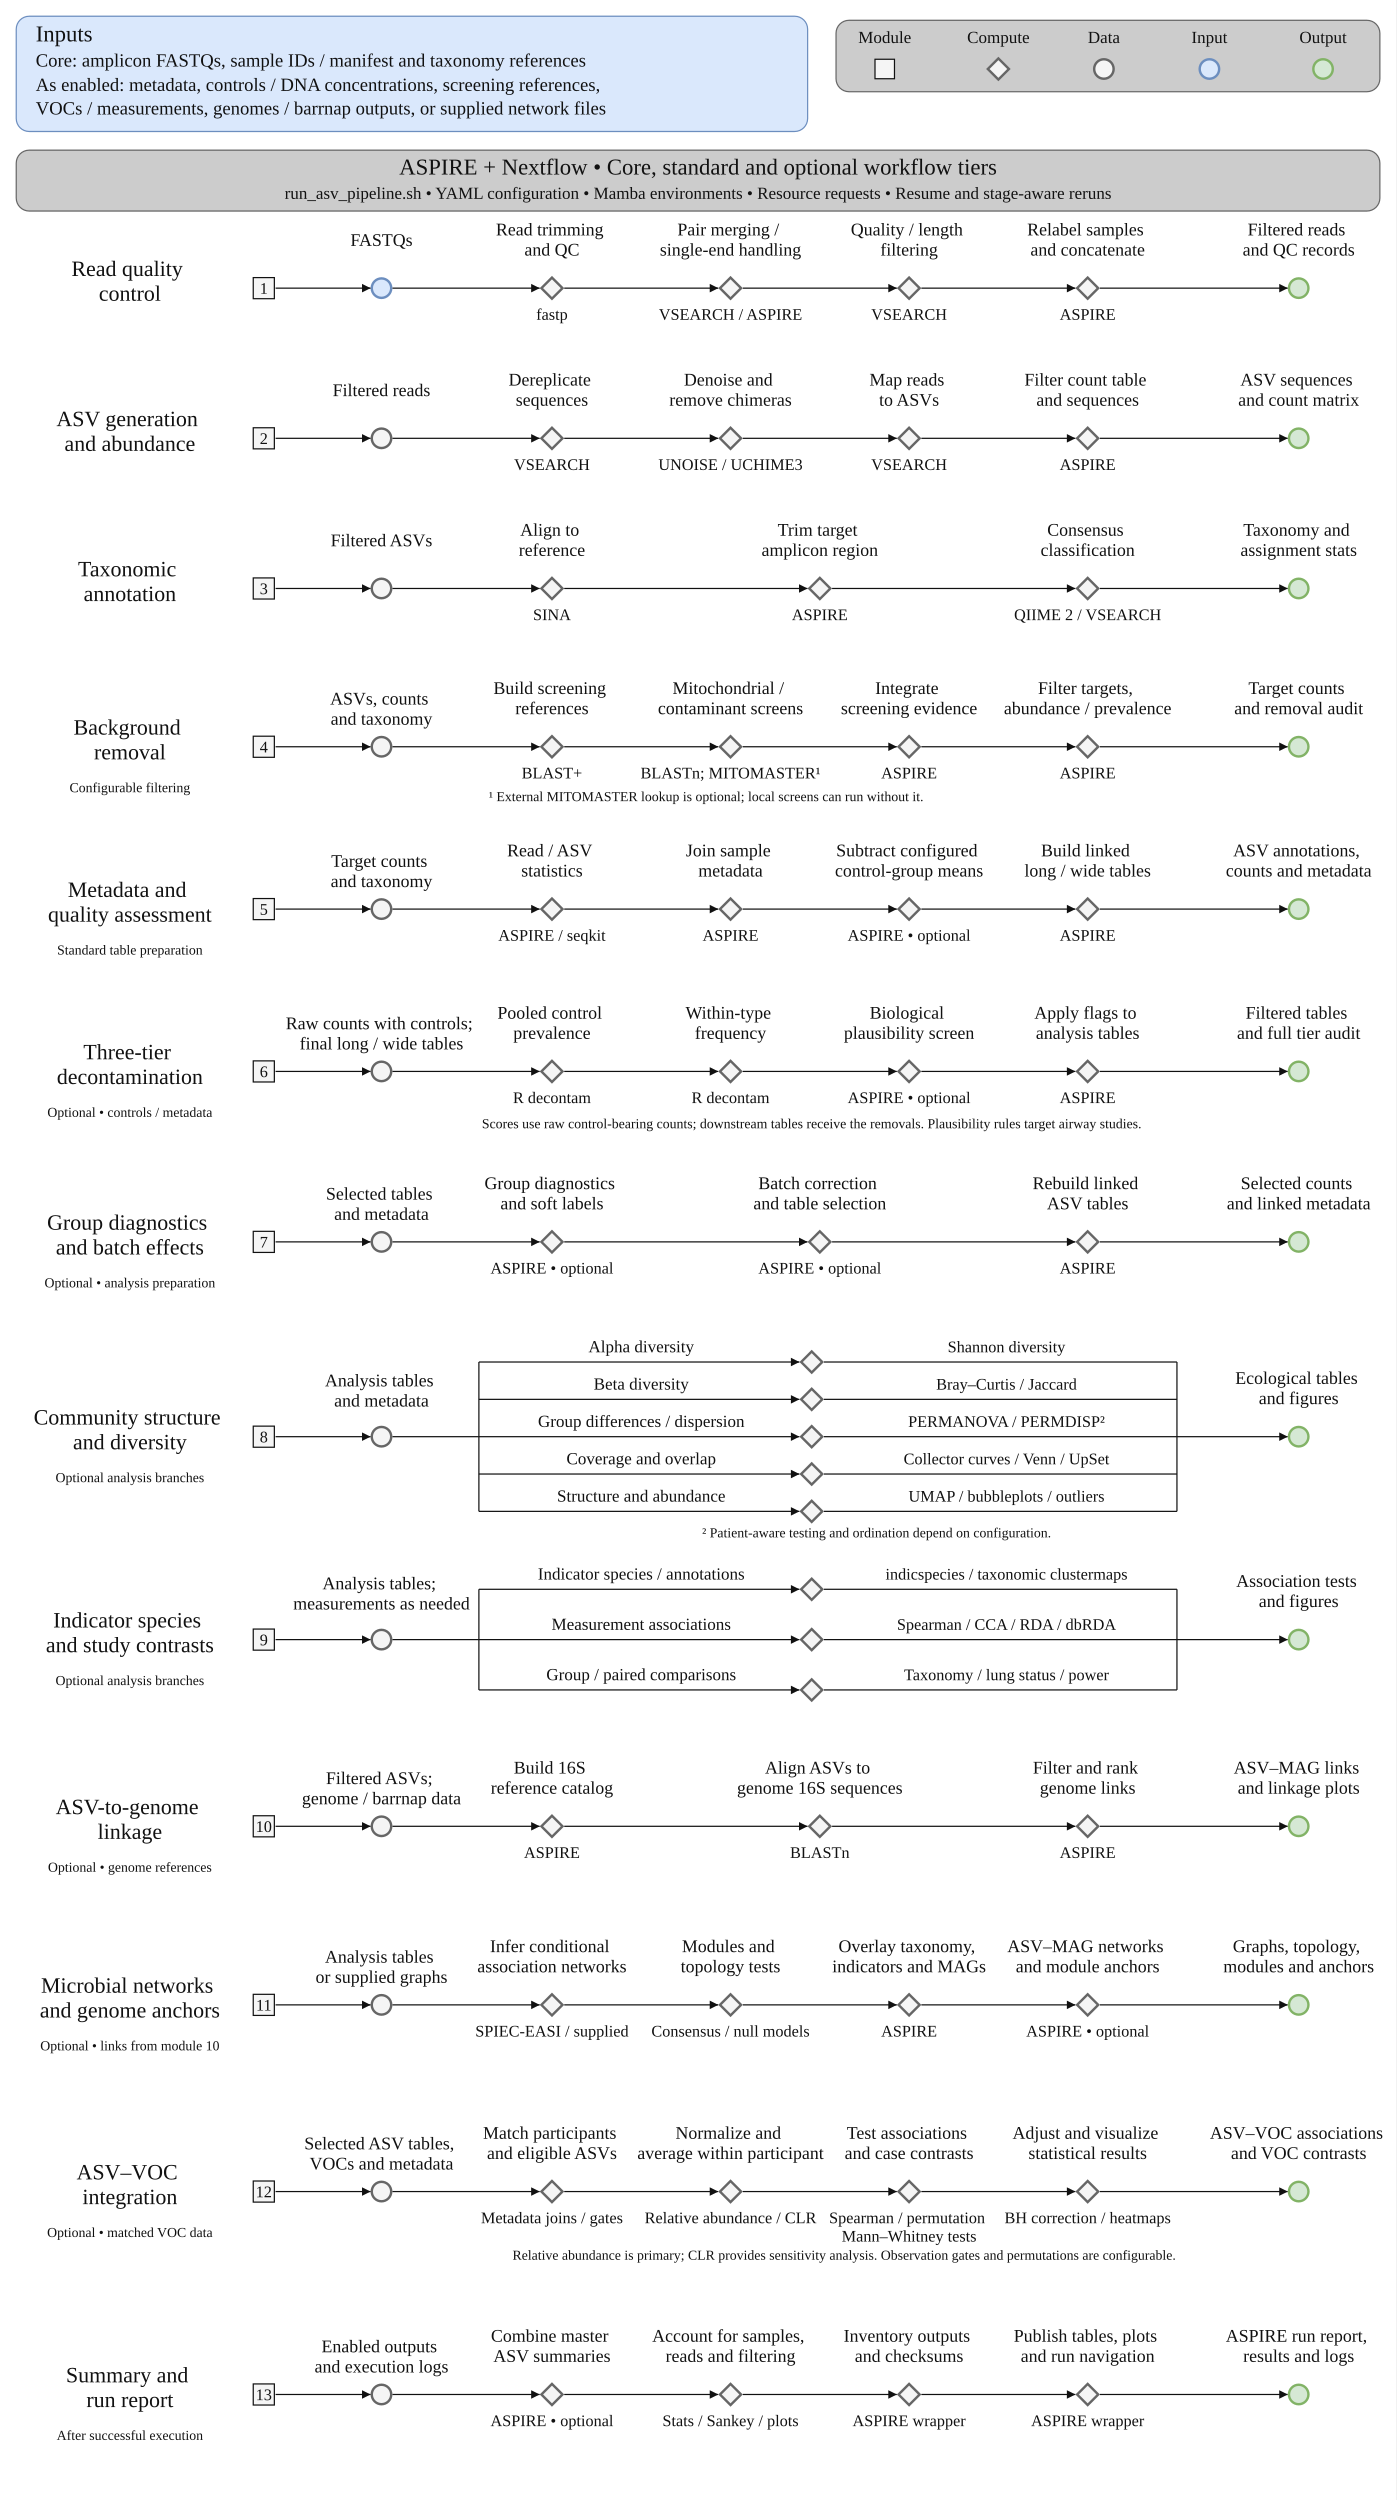
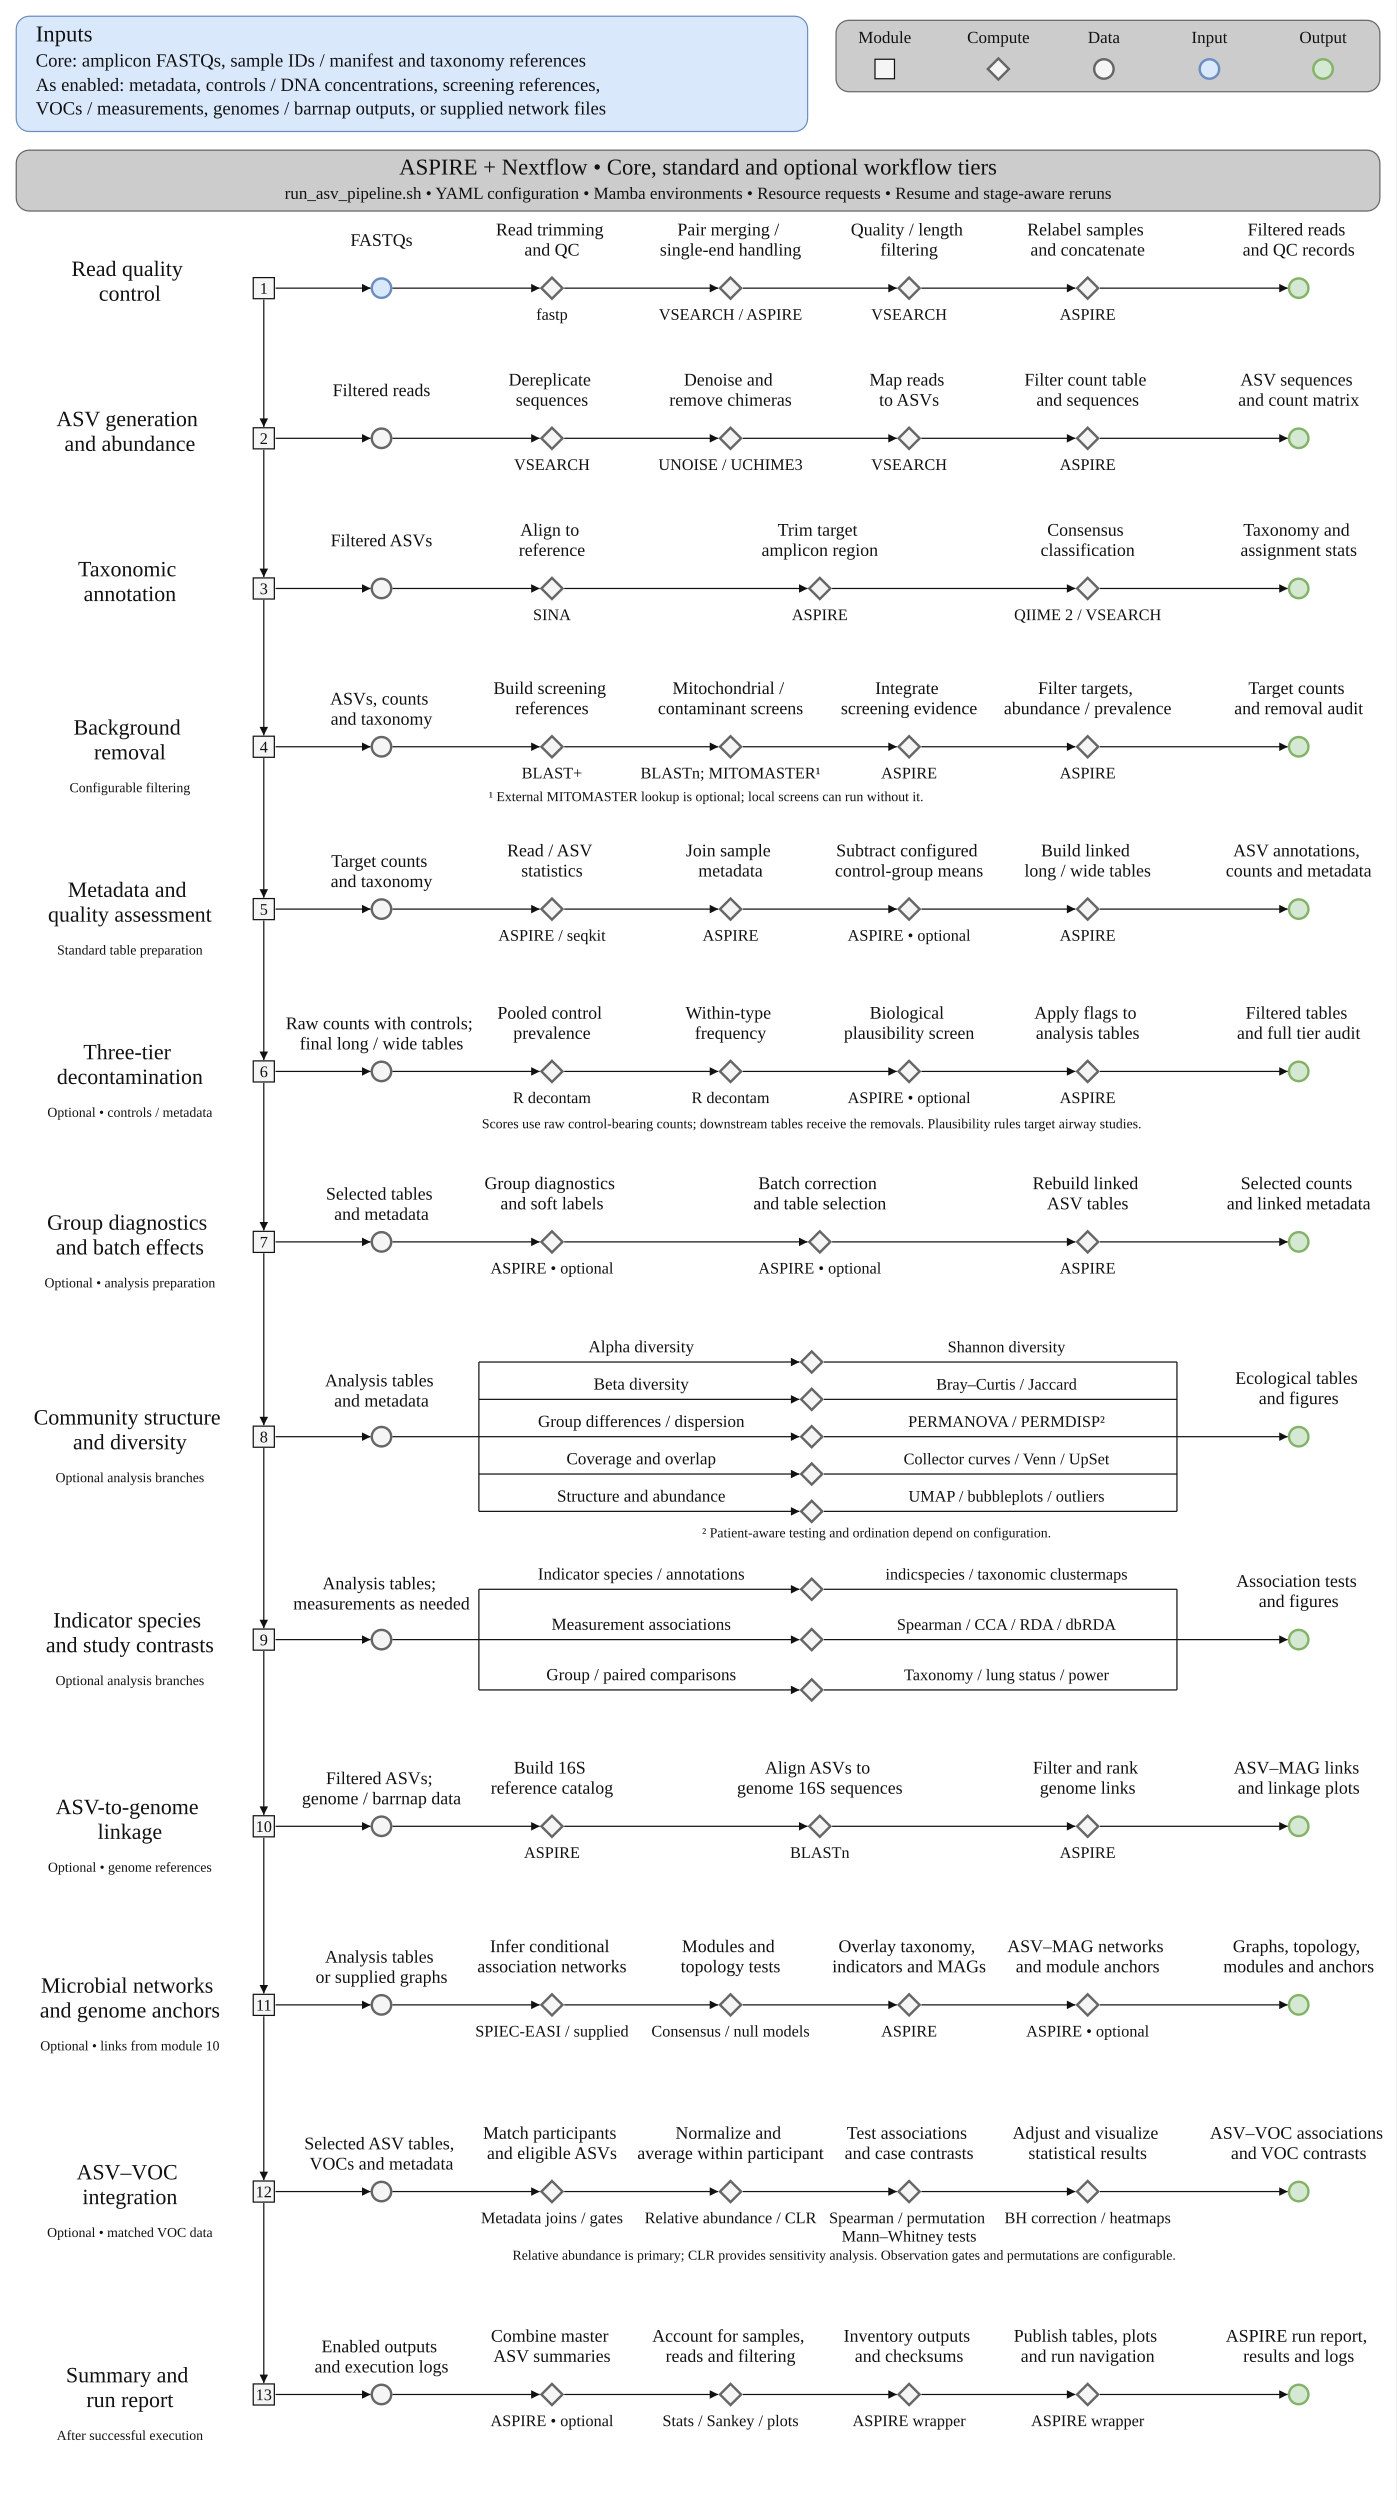
<svg xmlns="http://www.w3.org/2000/svg" width="1720" height="3080" viewBox="0 0 1720 3080" role="img" aria-labelledby="title desc">
  <rect width="1720" height="3080" fill="white" />
  <defs>
    <marker id="arrow" viewBox="0 0 10 10" refX="10" refY="5" markerWidth="7" markerHeight="7" orient="auto">
      <path d="M 0 0 L 10 5 L 0 10 z" fill="#111111" />
    </marker>
  </defs>
  <style>text {font-family:"Times New Roman",Times,serif;fill:#111111} .wire {fill:none;stroke:#111111;stroke-width:1.5;marker-end:url(#arrow)} .branch {fill:none;stroke:#111111;stroke-width:1.5}</style>
  <rect x="20" y="20" width="975" height="142" rx="16" fill="#DAE8FC" stroke="#6C8EBF" stroke-width="1.5" />
  <text x="44" y="51" font-size="28" text-anchor="start">
    <tspan x="44" dy="0">Inputs</tspan>
  </text>
  <text x="44" y="82" font-size="23" text-anchor="start">
    <tspan x="44" dy="0">Core: amplicon FASTQs, sample IDs / manifest and taxonomy references</tspan>
  </text>
  <text x="44" y="112" font-size="23" text-anchor="start">
    <tspan x="44" dy="0">As enabled: metadata, controls / DNA concentrations, screening references,</tspan>
  </text>
  <text x="44" y="141" font-size="23" text-anchor="start">
    <tspan x="44" dy="0">VOCs / measurements, genomes / barrnap outputs, or supplied network files</tspan>
  </text>
  <rect x="1030" y="25" width="670" height="88" rx="16" fill="#CCCCCC" stroke="#666666" stroke-width="1.5" />
  <text x="1090" y="53" font-size="21" text-anchor="middle">
    <tspan x="1090" dy="0">Module</tspan>
  </text>
  <rect x="1078" y="73" width="24" height="24" rx="0" fill="#F5F5F5" stroke="#111111" stroke-width="1.5" />
  <text x="1230" y="53" font-size="21" text-anchor="middle">
    <tspan x="1230" dy="0">Compute</tspan>
  </text>
  <path d="M 1230 72 L 1243 85 L 1230 98 L 1217 85 Z" fill="#F5F5F5" stroke="#666666" stroke-width="3" />
  <text x="1360" y="53" font-size="21" text-anchor="middle">
    <tspan x="1360" dy="0">Data</tspan>
  </text>
  <circle cx="1360" cy="85" r="12" fill="#F5F5F5" stroke="#666666" stroke-width="3" />
  <text x="1490" y="53" font-size="21" text-anchor="middle">
    <tspan x="1490" dy="0">Input</tspan>
  </text>
  <circle cx="1490" cy="85" r="12" fill="#DAE8FC" stroke="#6C8EBF" stroke-width="3" />
  <text x="1630" y="53" font-size="21" text-anchor="middle">
    <tspan x="1630" dy="0">Output</tspan>
  </text>
  <circle cx="1630" cy="85" r="12" fill="#D5E8D4" stroke="#82B366" stroke-width="3" />
  <rect x="20" y="185" width="1680" height="75" rx="16" fill="#CCCCCC" stroke="#666666" stroke-width="1.5" />
  <text x="860" y="215" font-size="28" text-anchor="middle">
    <tspan x="860" dy="0">ASPIRE + Nextflow • Core, standard and optional workflow tiers</tspan>
  </text>
  <text x="860" y="245" font-size="21" text-anchor="middle">
    <tspan x="860" dy="0">run_asv_pipeline.sh • YAML configuration • Mamba environments • Resource requests • Resume and stage-aware reruns</tspan>
  </text>
  <text x="160" y="340" font-size="27" text-anchor="middle">
    <tspan x="160" dy="0">Read quality</tspan>
    <tspan x="160" dy="30.51">control</tspan>
  </text>
  <rect x="312" y="342" width="26" height="26" rx="0" fill="#F5F5F5" stroke="#111111" stroke-width="1.5" />
  <text x="325" y="362" font-size="20" text-anchor="middle">
    <tspan x="325" dy="0">1</tspan>
  </text>
  <circle cx="470" cy="355" r="12" fill="#DAE8FC" stroke="#6C8EBF" stroke-width="3" />
  <text x="470" y="303" font-size="22" text-anchor="middle">
    <tspan x="470" dy="0">FASTQs</tspan>
  </text>
  <path d="M 339.5 355 L 456.5 355" class="wire" />
  <path d="M 483.5 355 L 664.879 355" class="wire" />
  <path d="M 680.0 342 L 693.0 355 L 680.0 368 L 667.0 355 Z" fill="#F5F5F5" stroke="#666666" stroke-width="3" />
  <text x="680.0" y="290" font-size="22" text-anchor="middle">
    <tspan x="680.0" dy="0">Read trimming</tspan>
    <tspan x="680.0" dy="24.86">and QC</tspan>
  </text>
  <text x="680.0" y="394" font-size="20" text-anchor="middle">
    <tspan x="680.0" dy="0">fastp</tspan>
  </text>
  <path d="M 695.121 355 L 884.879 355" class="wire" />
  <path d="M 900.0 342 L 913.0 355 L 900.0 368 L 887.0 355 Z" fill="#F5F5F5" stroke="#666666" stroke-width="3" />
  <text x="900.0" y="290" font-size="22" text-anchor="middle">
    <tspan x="900.0" dy="0">Pair merging /</tspan>
    <tspan x="900.0" dy="24.86">single-end handling</tspan>
  </text>
  <text x="900.0" y="394" font-size="20" text-anchor="middle">
    <tspan x="900.0" dy="0">VSEARCH / ASPIRE</tspan>
  </text>
  <path d="M 915.121 355 L 1104.879 355" class="wire" />
  <path d="M 1120.0 342 L 1133.0 355 L 1120.0 368 L 1107.0 355 Z" fill="#F5F5F5" stroke="#666666" stroke-width="3" />
  <text x="1120.0" y="290" font-size="22" text-anchor="middle">
    <tspan x="1120.0" dy="0">Quality / length</tspan>
    <tspan x="1120.0" dy="24.86">filtering</tspan>
  </text>
  <text x="1120.0" y="394" font-size="20" text-anchor="middle">
    <tspan x="1120.0" dy="0">VSEARCH</tspan>
  </text>
  <path d="M 1135.121 355 L 1324.879 355" class="wire" />
  <path d="M 1340.0 342 L 1353.0 355 L 1340.0 368 L 1327.0 355 Z" fill="#F5F5F5" stroke="#666666" stroke-width="3" />
  <text x="1340.0" y="290" font-size="22" text-anchor="middle">
    <tspan x="1340.0" dy="0">Relabel samples</tspan>
    <tspan x="1340.0" dy="24.86">and concatenate</tspan>
  </text>
  <text x="1340.0" y="394" font-size="20" text-anchor="middle">
    <tspan x="1340.0" dy="0">ASPIRE</tspan>
  </text>
  <path d="M 1355.121 355 L 1586.5 355" class="wire" />
  <circle cx="1600" cy="355" r="12" fill="#D5E8D4" stroke="#82B366" stroke-width="3" />
  <text x="1600" y="290" font-size="22" text-anchor="middle">
    <tspan x="1600" dy="0">Filtered reads</tspan>
    <tspan x="1600" dy="24.86">and QC records</tspan>
  </text>
  <text x="160" y="525" font-size="27" text-anchor="middle">
    <tspan x="160" dy="0">ASV generation</tspan>
    <tspan x="160" dy="30.51">and abundance</tspan>
  </text>
  <rect x="312" y="527" width="26" height="26" rx="0" fill="#F5F5F5" stroke="#111111" stroke-width="1.5" />
  <text x="325" y="547" font-size="20" text-anchor="middle">
    <tspan x="325" dy="0">2</tspan>
  </text>
  <circle cx="470" cy="540" r="12" fill="#F5F5F5" stroke="#666666" stroke-width="3" />
  <text x="470" y="488" font-size="22" text-anchor="middle">
    <tspan x="470" dy="0">Filtered reads</tspan>
  </text>
  <path d="M 339.5 540 L 456.5 540" class="wire" />
  <path d="M 483.5 540 L 664.879 540" class="wire" />
  <path d="M 680.0 527 L 693.0 540 L 680.0 553 L 667.0 540 Z" fill="#F5F5F5" stroke="#666666" stroke-width="3" />
  <text x="680.0" y="475" font-size="22" text-anchor="middle">
    <tspan x="680.0" dy="0">Dereplicate</tspan>
    <tspan x="680.0" dy="24.86">sequences</tspan>
  </text>
  <text x="680.0" y="579" font-size="20" text-anchor="middle">
    <tspan x="680.0" dy="0">VSEARCH</tspan>
  </text>
  <path d="M 695.121 540 L 884.879 540" class="wire" />
  <path d="M 900.0 527 L 913.0 540 L 900.0 553 L 887.0 540 Z" fill="#F5F5F5" stroke="#666666" stroke-width="3" />
  <text x="900.0" y="475" font-size="22" text-anchor="middle">
    <tspan x="900.0" dy="0">Denoise and</tspan>
    <tspan x="900.0" dy="24.86">remove chimeras</tspan>
  </text>
  <text x="900.0" y="579" font-size="20" text-anchor="middle">
    <tspan x="900.0" dy="0">UNOISE / UCHIME3</tspan>
  </text>
  <path d="M 915.121 540 L 1104.879 540" class="wire" />
  <path d="M 1120.0 527 L 1133.0 540 L 1120.0 553 L 1107.0 540 Z" fill="#F5F5F5" stroke="#666666" stroke-width="3" />
  <text x="1120.0" y="475" font-size="22" text-anchor="middle">
    <tspan x="1120.0" dy="0">Map reads</tspan>
    <tspan x="1120.0" dy="24.86">to ASVs</tspan>
  </text>
  <text x="1120.0" y="579" font-size="20" text-anchor="middle">
    <tspan x="1120.0" dy="0">VSEARCH</tspan>
  </text>
  <path d="M 1135.121 540 L 1324.879 540" class="wire" />
  <path d="M 1340.0 527 L 1353.0 540 L 1340.0 553 L 1327.0 540 Z" fill="#F5F5F5" stroke="#666666" stroke-width="3" />
  <text x="1340.0" y="475" font-size="22" text-anchor="middle">
    <tspan x="1340.0" dy="0">Filter count table</tspan>
    <tspan x="1340.0" dy="24.86">and sequences</tspan>
  </text>
  <text x="1340.0" y="579" font-size="20" text-anchor="middle">
    <tspan x="1340.0" dy="0">ASPIRE</tspan>
  </text>
  <path d="M 1355.121 540 L 1586.5 540" class="wire" />
  <circle cx="1600" cy="540" r="12" fill="#D5E8D4" stroke="#82B366" stroke-width="3" />
  <text x="1600" y="475" font-size="22" text-anchor="middle">
    <tspan x="1600" dy="0">ASV sequences</tspan>
    <tspan x="1600" dy="24.86">and count matrix</tspan>
  </text>
  <text x="160" y="710" font-size="27" text-anchor="middle">
    <tspan x="160" dy="0">Taxonomic</tspan>
    <tspan x="160" dy="30.51">annotation</tspan>
  </text>
  <rect x="312" y="712" width="26" height="26" rx="0" fill="#F5F5F5" stroke="#111111" stroke-width="1.5" />
  <text x="325" y="732" font-size="20" text-anchor="middle">
    <tspan x="325" dy="0">3</tspan>
  </text>
  <circle cx="470" cy="725" r="12" fill="#F5F5F5" stroke="#666666" stroke-width="3" />
  <text x="470" y="673" font-size="22" text-anchor="middle">
    <tspan x="470" dy="0">Filtered ASVs</tspan>
  </text>
  <path d="M 339.5 725 L 456.5 725" class="wire" />
  <path d="M 483.5 725 L 664.879 725" class="wire" />
  <path d="M 680.0 712 L 693.0 725 L 680.0 738 L 667.0 725 Z" fill="#F5F5F5" stroke="#666666" stroke-width="3" />
  <text x="680.0" y="660" font-size="22" text-anchor="middle">
    <tspan x="680.0" dy="0">Align to</tspan>
    <tspan x="680.0" dy="24.86">reference</tspan>
  </text>
  <text x="680.0" y="764" font-size="20" text-anchor="middle">
    <tspan x="680.0" dy="0">SINA</tspan>
  </text>
  <path d="M 695.121 725 L 994.879 725" class="wire" />
  <path d="M 1010.0 712 L 1023.0 725 L 1010.0 738 L 997.0 725 Z" fill="#F5F5F5" stroke="#666666" stroke-width="3" />
  <text x="1010.0" y="660" font-size="22" text-anchor="middle">
    <tspan x="1010.0" dy="0">Trim target</tspan>
    <tspan x="1010.0" dy="24.86">amplicon region</tspan>
  </text>
  <text x="1010.0" y="764" font-size="20" text-anchor="middle">
    <tspan x="1010.0" dy="0">ASPIRE</tspan>
  </text>
  <path d="M 1025.121 725 L 1324.879 725" class="wire" />
  <path d="M 1340.0 712 L 1353.0 725 L 1340.0 738 L 1327.0 725 Z" fill="#F5F5F5" stroke="#666666" stroke-width="3" />
  <text x="1340.0" y="660" font-size="22" text-anchor="middle">
    <tspan x="1340.0" dy="0">Consensus</tspan>
    <tspan x="1340.0" dy="24.86">classification</tspan>
  </text>
  <text x="1340.0" y="764" font-size="20" text-anchor="middle">
    <tspan x="1340.0" dy="0">QIIME 2 / VSEARCH</tspan>
  </text>
  <path d="M 1355.121 725 L 1586.5 725" class="wire" />
  <circle cx="1600" cy="725" r="12" fill="#D5E8D4" stroke="#82B366" stroke-width="3" />
  <text x="1600" y="660" font-size="22" text-anchor="middle">
    <tspan x="1600" dy="0">Taxonomy and</tspan>
    <tspan x="1600" dy="24.86">assignment stats</tspan>
  </text>
  <text x="160" y="905" font-size="27" text-anchor="middle">
    <tspan x="160" dy="0">Background</tspan>
    <tspan x="160" dy="30.51">removal</tspan>
  </text>
  <rect x="312" y="907" width="26" height="26" rx="0" fill="#F5F5F5" stroke="#111111" stroke-width="1.5" />
  <text x="325" y="927" font-size="20" text-anchor="middle">
    <tspan x="325" dy="0">4</tspan>
  </text>
  <text x="160" y="976" font-size="17" text-anchor="middle">
    <tspan x="160" dy="0">Configurable filtering</tspan>
  </text>
  <circle cx="470" cy="920" r="12" fill="#F5F5F5" stroke="#666666" stroke-width="3" />
  <text x="470" y="868" font-size="22" text-anchor="middle">
    <tspan x="470" dy="0">ASVs, counts</tspan>
    <tspan x="470" dy="24.86">and taxonomy</tspan>
  </text>
  <path d="M 339.5 920 L 456.5 920" class="wire" />
  <path d="M 483.5 920 L 664.879 920" class="wire" />
  <path d="M 680.0 907 L 693.0 920 L 680.0 933 L 667.0 920 Z" fill="#F5F5F5" stroke="#666666" stroke-width="3" />
  <text x="680.0" y="855" font-size="22" text-anchor="middle">
    <tspan x="680.0" dy="0">Build screening</tspan>
    <tspan x="680.0" dy="24.86">references</tspan>
  </text>
  <text x="680.0" y="959" font-size="20" text-anchor="middle">
    <tspan x="680.0" dy="0">BLAST+</tspan>
  </text>
  <path d="M 695.121 920 L 884.879 920" class="wire" />
  <path d="M 900.0 907 L 913.0 920 L 900.0 933 L 887.0 920 Z" fill="#F5F5F5" stroke="#666666" stroke-width="3" />
  <text x="900.0" y="855" font-size="22" text-anchor="middle">
    <tspan x="900.0" dy="0">Mitochondrial /</tspan>
    <tspan x="900.0" dy="24.86">contaminant screens</tspan>
  </text>
  <text x="900.0" y="959" font-size="20" text-anchor="middle">
    <tspan x="900.0" dy="0">BLASTn; MITOMASTER¹</tspan>
  </text>
  <path d="M 915.121 920 L 1104.879 920" class="wire" />
  <path d="M 1120.0 907 L 1133.0 920 L 1120.0 933 L 1107.0 920 Z" fill="#F5F5F5" stroke="#666666" stroke-width="3" />
  <text x="1120.0" y="855" font-size="22" text-anchor="middle">
    <tspan x="1120.0" dy="0">Integrate</tspan>
    <tspan x="1120.0" dy="24.86">screening evidence</tspan>
  </text>
  <text x="1120.0" y="959" font-size="20" text-anchor="middle">
    <tspan x="1120.0" dy="0">ASPIRE</tspan>
  </text>
  <path d="M 1135.121 920 L 1324.879 920" class="wire" />
  <path d="M 1340.0 907 L 1353.0 920 L 1340.0 933 L 1327.0 920 Z" fill="#F5F5F5" stroke="#666666" stroke-width="3" />
  <text x="1340.0" y="855" font-size="22" text-anchor="middle">
    <tspan x="1340.0" dy="0">Filter targets,</tspan>
    <tspan x="1340.0" dy="24.86">abundance / prevalence</tspan>
  </text>
  <text x="1340.0" y="959" font-size="20" text-anchor="middle">
    <tspan x="1340.0" dy="0">ASPIRE</tspan>
  </text>
  <path d="M 1355.121 920 L 1586.5 920" class="wire" />
  <circle cx="1600" cy="920" r="12" fill="#D5E8D4" stroke="#82B366" stroke-width="3" />
  <text x="1600" y="855" font-size="22" text-anchor="middle">
    <tspan x="1600" dy="0">Target counts</tspan>
    <tspan x="1600" dy="24.86">and removal audit</tspan>
  </text>
  <text x="870" y="987" font-size="17" text-anchor="middle">
    <tspan x="870" dy="0">¹ External MITOMASTER lookup is optional; local screens can run without it.</tspan>
  </text>
  <text x="160" y="1105" font-size="27" text-anchor="middle">
    <tspan x="160" dy="0">Metadata and</tspan>
    <tspan x="160" dy="30.51">quality assessment</tspan>
  </text>
  <rect x="312" y="1107" width="26" height="26" rx="0" fill="#F5F5F5" stroke="#111111" stroke-width="1.5" />
  <text x="325" y="1127" font-size="20" text-anchor="middle">
    <tspan x="325" dy="0">5</tspan>
  </text>
  <text x="160" y="1176" font-size="17" text-anchor="middle">
    <tspan x="160" dy="0">Standard table preparation</tspan>
  </text>
  <circle cx="470" cy="1120" r="12" fill="#F5F5F5" stroke="#666666" stroke-width="3" />
  <text x="470" y="1068" font-size="22" text-anchor="middle">
    <tspan x="470" dy="0">Target counts</tspan>
    <tspan x="470" dy="24.86">and taxonomy</tspan>
  </text>
  <path d="M 339.5 1120 L 456.5 1120" class="wire" />
  <path d="M 483.5 1120 L 664.879 1120" class="wire" />
  <path d="M 680.0 1107 L 693.0 1120 L 680.0 1133 L 667.0 1120 Z" fill="#F5F5F5" stroke="#666666" stroke-width="3" />
  <text x="680.0" y="1055" font-size="22" text-anchor="middle">
    <tspan x="680.0" dy="0">Read / ASV</tspan>
    <tspan x="680.0" dy="24.86">statistics</tspan>
  </text>
  <text x="680.0" y="1159" font-size="20" text-anchor="middle">
    <tspan x="680.0" dy="0">ASPIRE / seqkit</tspan>
  </text>
  <path d="M 695.121 1120 L 884.879 1120" class="wire" />
  <path d="M 900.0 1107 L 913.0 1120 L 900.0 1133 L 887.0 1120 Z" fill="#F5F5F5" stroke="#666666" stroke-width="3" />
  <text x="900.0" y="1055" font-size="22" text-anchor="middle">
    <tspan x="900.0" dy="0">Join sample</tspan>
    <tspan x="900.0" dy="24.86">metadata</tspan>
  </text>
  <text x="900.0" y="1159" font-size="20" text-anchor="middle">
    <tspan x="900.0" dy="0">ASPIRE</tspan>
  </text>
  <path d="M 915.121 1120 L 1104.879 1120" class="wire" />
  <path d="M 1120.0 1107 L 1133.0 1120 L 1120.0 1133 L 1107.0 1120 Z" fill="#F5F5F5" stroke="#666666" stroke-width="3" />
  <text x="1120.0" y="1055" font-size="22" text-anchor="middle">
    <tspan x="1120.0" dy="0">Subtract configured</tspan>
    <tspan x="1120.0" dy="24.86">control-group means</tspan>
  </text>
  <text x="1120.0" y="1159" font-size="20" text-anchor="middle">
    <tspan x="1120.0" dy="0">ASPIRE • optional</tspan>
  </text>
  <path d="M 1135.121 1120 L 1324.879 1120" class="wire" />
  <path d="M 1340.0 1107 L 1353.0 1120 L 1340.0 1133 L 1327.0 1120 Z" fill="#F5F5F5" stroke="#666666" stroke-width="3" />
  <text x="1340.0" y="1055" font-size="22" text-anchor="middle">
    <tspan x="1340.0" dy="0">Build linked</tspan>
    <tspan x="1340.0" dy="24.86">long / wide tables</tspan>
  </text>
  <text x="1340.0" y="1159" font-size="20" text-anchor="middle">
    <tspan x="1340.0" dy="0">ASPIRE</tspan>
  </text>
  <path d="M 1355.121 1120 L 1586.5 1120" class="wire" />
  <circle cx="1600" cy="1120" r="12" fill="#D5E8D4" stroke="#82B366" stroke-width="3" />
  <text x="1600" y="1055" font-size="22" text-anchor="middle">
    <tspan x="1600" dy="0">ASV annotations,</tspan>
    <tspan x="1600" dy="24.86">counts and metadata</tspan>
  </text>
  <text x="160" y="1305" font-size="27" text-anchor="middle">
    <tspan x="160" dy="0">Three-tier</tspan>
    <tspan x="160" dy="30.51">decontamination</tspan>
  </text>
  <rect x="312" y="1307" width="26" height="26" rx="0" fill="#F5F5F5" stroke="#111111" stroke-width="1.5" />
  <text x="325" y="1327" font-size="20" text-anchor="middle">
    <tspan x="325" dy="0">6</tspan>
  </text>
  <text x="160" y="1376" font-size="17" text-anchor="middle">
    <tspan x="160" dy="0">Optional • controls / metadata</tspan>
  </text>
  <circle cx="470" cy="1320" r="12" fill="#F5F5F5" stroke="#666666" stroke-width="3" />
  <text x="470" y="1268" font-size="22" text-anchor="middle">
    <tspan x="470" dy="0">Raw counts with controls;</tspan>
    <tspan x="470" dy="24.86">final long / wide tables</tspan>
  </text>
  <path d="M 339.5 1320 L 456.5 1320" class="wire" />
  <path d="M 483.5 1320 L 664.879 1320" class="wire" />
  <path d="M 680.0 1307 L 693.0 1320 L 680.0 1333 L 667.0 1320 Z" fill="#F5F5F5" stroke="#666666" stroke-width="3" />
  <text x="680.0" y="1255" font-size="22" text-anchor="middle">
    <tspan x="680.0" dy="0">Pooled control</tspan>
    <tspan x="680.0" dy="24.86">prevalence</tspan>
  </text>
  <text x="680.0" y="1359" font-size="20" text-anchor="middle">
    <tspan x="680.0" dy="0">R decontam</tspan>
  </text>
  <path d="M 695.121 1320 L 884.879 1320" class="wire" />
  <path d="M 900.0 1307 L 913.0 1320 L 900.0 1333 L 887.0 1320 Z" fill="#F5F5F5" stroke="#666666" stroke-width="3" />
  <text x="900.0" y="1255" font-size="22" text-anchor="middle">
    <tspan x="900.0" dy="0">Within-type</tspan>
    <tspan x="900.0" dy="24.86">frequency</tspan>
  </text>
  <text x="900.0" y="1359" font-size="20" text-anchor="middle">
    <tspan x="900.0" dy="0">R decontam</tspan>
  </text>
  <path d="M 915.121 1320 L 1104.879 1320" class="wire" />
  <path d="M 1120.0 1307 L 1133.0 1320 L 1120.0 1333 L 1107.0 1320 Z" fill="#F5F5F5" stroke="#666666" stroke-width="3" />
  <text x="1120.0" y="1255" font-size="22" text-anchor="middle">
    <tspan x="1120.0" dy="0">Biological</tspan>
    <tspan x="1120.0" dy="24.86">plausibility screen</tspan>
  </text>
  <text x="1120.0" y="1359" font-size="20" text-anchor="middle">
    <tspan x="1120.0" dy="0">ASPIRE • optional</tspan>
  </text>
  <path d="M 1135.121 1320 L 1324.879 1320" class="wire" />
  <path d="M 1340.0 1307 L 1353.0 1320 L 1340.0 1333 L 1327.0 1320 Z" fill="#F5F5F5" stroke="#666666" stroke-width="3" />
  <text x="1340.0" y="1255" font-size="22" text-anchor="middle">
    <tspan x="1340.0" dy="0">Apply flags to</tspan>
    <tspan x="1340.0" dy="24.86">analysis tables</tspan>
  </text>
  <text x="1340.0" y="1359" font-size="20" text-anchor="middle">
    <tspan x="1340.0" dy="0">ASPIRE</tspan>
  </text>
  <path d="M 1355.121 1320 L 1586.5 1320" class="wire" />
  <circle cx="1600" cy="1320" r="12" fill="#D5E8D4" stroke="#82B366" stroke-width="3" />
  <text x="1600" y="1255" font-size="22" text-anchor="middle">
    <tspan x="1600" dy="0">Filtered tables</tspan>
    <tspan x="1600" dy="24.86">and full tier audit</tspan>
  </text>
  <text x="1000" y="1390" font-size="17" text-anchor="middle">
    <tspan x="1000" dy="0">Scores use raw control-bearing counts; downstream tables receive the removals. Plausibility rules target airway studies.</tspan>
  </text>
  <text x="160" y="1515" font-size="27" text-anchor="middle">
    <tspan x="160" dy="0">Group diagnostics</tspan>
    <tspan x="160" dy="30.51">and batch effects</tspan>
  </text>
  <rect x="312" y="1517" width="26" height="26" rx="0" fill="#F5F5F5" stroke="#111111" stroke-width="1.5" />
  <text x="325" y="1537" font-size="20" text-anchor="middle">
    <tspan x="325" dy="0">7</tspan>
  </text>
  <text x="160" y="1586" font-size="17" text-anchor="middle">
    <tspan x="160" dy="0">Optional • analysis preparation</tspan>
  </text>
  <circle cx="470" cy="1530" r="12" fill="#F5F5F5" stroke="#666666" stroke-width="3" />
  <text x="470" y="1478" font-size="22" text-anchor="middle">
    <tspan x="470" dy="0">Selected tables</tspan>
    <tspan x="470" dy="24.86">and metadata</tspan>
  </text>
  <path d="M 339.5 1530 L 456.5 1530" class="wire" />
  <path d="M 483.5 1530 L 664.879 1530" class="wire" />
  <path d="M 680.0 1517 L 693.0 1530 L 680.0 1543 L 667.0 1530 Z" fill="#F5F5F5" stroke="#666666" stroke-width="3" />
  <text x="680.0" y="1465" font-size="22" text-anchor="middle">
    <tspan x="680.0" dy="0">Group diagnostics</tspan>
    <tspan x="680.0" dy="24.86">and soft labels</tspan>
  </text>
  <text x="680.0" y="1569" font-size="20" text-anchor="middle">
    <tspan x="680.0" dy="0">ASPIRE • optional</tspan>
  </text>
  <path d="M 695.121 1530 L 994.879 1530" class="wire" />
  <path d="M 1010.0 1517 L 1023.0 1530 L 1010.0 1543 L 997.0 1530 Z" fill="#F5F5F5" stroke="#666666" stroke-width="3" />
  <text x="1010.0" y="1465" font-size="22" text-anchor="middle">
    <tspan x="1010.0" dy="0">Batch correction</tspan>
    <tspan x="1010.0" dy="24.86">and table selection</tspan>
  </text>
  <text x="1010.0" y="1569" font-size="20" text-anchor="middle">
    <tspan x="1010.0" dy="0">ASPIRE • optional</tspan>
  </text>
  <path d="M 1025.121 1530 L 1324.879 1530" class="wire" />
  <path d="M 1340.0 1517 L 1353.0 1530 L 1340.0 1543 L 1327.0 1530 Z" fill="#F5F5F5" stroke="#666666" stroke-width="3" />
  <text x="1340.0" y="1465" font-size="22" text-anchor="middle">
    <tspan x="1340.0" dy="0">Rebuild linked</tspan>
    <tspan x="1340.0" dy="24.86">ASV tables</tspan>
  </text>
  <text x="1340.0" y="1569" font-size="20" text-anchor="middle">
    <tspan x="1340.0" dy="0">ASPIRE</tspan>
  </text>
  <path d="M 1355.121 1530 L 1586.5 1530" class="wire" />
  <circle cx="1600" cy="1530" r="12" fill="#D5E8D4" stroke="#82B366" stroke-width="3" />
  <text x="1600" y="1465" font-size="22" text-anchor="middle">
    <tspan x="1600" dy="0">Selected counts</tspan>
    <tspan x="1600" dy="24.86">and linked metadata</tspan>
  </text>
  <text x="160" y="1755" font-size="27" text-anchor="middle">
    <tspan x="160" dy="0">Community structure</tspan>
    <tspan x="160" dy="30.51">and diversity</tspan>
  </text>
  <rect x="312" y="1757" width="26" height="26" rx="0" fill="#F5F5F5" stroke="#111111" stroke-width="1.5" />
  <text x="325" y="1777" font-size="20" text-anchor="middle">
    <tspan x="325" dy="0">8</tspan>
  </text>
  <text x="160" y="1826" font-size="17" text-anchor="middle">
    <tspan x="160" dy="0">Optional analysis branches</tspan>
  </text>
  <circle cx="470" cy="1770" r="12" fill="#F5F5F5" stroke="#666666" stroke-width="3" />
  <text x="470" y="1708" font-size="22" text-anchor="middle">
    <tspan x="470" dy="0">Analysis tables</tspan>
    <tspan x="470" dy="24.86">and metadata</tspan>
  </text>
  <path d="M 339.5 1770 L 456.5 1770" class="wire" />
  <path d="M 483.5 1770 L 590 1770" class="branch" />
  <path d="M 590 1678.0 L 590 1862.0" class="branch" />
  <path d="M 1450 1678.0 L 1450 1862.0" class="branch" />
  <path d="M 590 1678.0 L 984.879 1678.0" class="wire" />
  <path d="M 1000 1665.0 L 1013 1678.0 L 1000 1691.0 L 987 1678.0 Z" fill="#F5F5F5" stroke="#666666" stroke-width="3" />
  <path d="M 1015.121 1678.0 L 1450 1678.0" class="branch" />
  <text x="790" y="1666.0" font-size="21" text-anchor="middle">
    <tspan x="790" dy="0">Alpha diversity</tspan>
  </text>
  <text x="1240" y="1666.0" font-size="20" text-anchor="middle">
    <tspan x="1240" dy="0">Shannon diversity</tspan>
  </text>
  <path d="M 590 1724.0 L 984.879 1724.0" class="wire" />
  <path d="M 1000 1711.0 L 1013 1724.0 L 1000 1737.0 L 987 1724.0 Z" fill="#F5F5F5" stroke="#666666" stroke-width="3" />
  <path d="M 1015.121 1724.0 L 1450 1724.0" class="branch" />
  <text x="790" y="1712.0" font-size="21" text-anchor="middle">
    <tspan x="790" dy="0">Beta diversity</tspan>
  </text>
  <text x="1240" y="1712.0" font-size="20" text-anchor="middle">
    <tspan x="1240" dy="0">Bray–Curtis / Jaccard</tspan>
  </text>
  <path d="M 590 1770.0 L 984.879 1770.0" class="wire" />
  <path d="M 1000 1757.0 L 1013 1770.0 L 1000 1783.0 L 987 1770.0 Z" fill="#F5F5F5" stroke="#666666" stroke-width="3" />
  <path d="M 1015.121 1770.0 L 1450 1770.0" class="branch" />
  <text x="790" y="1758.0" font-size="21" text-anchor="middle">
    <tspan x="790" dy="0">Group differences / dispersion</tspan>
  </text>
  <text x="1240" y="1758.0" font-size="20" text-anchor="middle">
    <tspan x="1240" dy="0">PERMANOVA / PERMDISP²</tspan>
  </text>
  <path d="M 590 1816.0 L 984.879 1816.0" class="wire" />
  <path d="M 1000 1803.0 L 1013 1816.0 L 1000 1829.0 L 987 1816.0 Z" fill="#F5F5F5" stroke="#666666" stroke-width="3" />
  <path d="M 1015.121 1816.0 L 1450 1816.0" class="branch" />
  <text x="790" y="1804.0" font-size="21" text-anchor="middle">
    <tspan x="790" dy="0">Coverage and overlap</tspan>
  </text>
  <text x="1240" y="1804.0" font-size="20" text-anchor="middle">
    <tspan x="1240" dy="0">Collector curves / Venn / UpSet</tspan>
  </text>
  <path d="M 590 1862.0 L 984.879 1862.0" class="wire" />
  <path d="M 1000 1849.0 L 1013 1862.0 L 1000 1875.0 L 987 1862.0 Z" fill="#F5F5F5" stroke="#666666" stroke-width="3" />
  <path d="M 1015.121 1862.0 L 1450 1862.0" class="branch" />
  <text x="790" y="1850.0" font-size="21" text-anchor="middle">
    <tspan x="790" dy="0">Structure and abundance</tspan>
  </text>
  <text x="1240" y="1850.0" font-size="20" text-anchor="middle">
    <tspan x="1240" dy="0">UMAP / bubbleplots / outliers</tspan>
  </text>
  <path d="M 1450 1770 L 1586.5 1770" class="wire" />
  <circle cx="1600" cy="1770" r="12" fill="#D5E8D4" stroke="#82B366" stroke-width="3" />
  <text x="1600" y="1705" font-size="22" text-anchor="middle">
    <tspan x="1600" dy="0">Ecological tables</tspan>
    <tspan x="1600" dy="24.86">and figures</tspan>
  </text>
  <text x="1080" y="1894" font-size="17" text-anchor="middle">
    <tspan x="1080" dy="0">² Patient-aware testing and ordination depend on configuration.</tspan>
  </text>
  <text x="160" y="2005" font-size="27" text-anchor="middle">
    <tspan x="160" dy="0">Indicator species</tspan>
    <tspan x="160" dy="30.51">and study contrasts</tspan>
  </text>
  <rect x="312" y="2007" width="26" height="26" rx="0" fill="#F5F5F5" stroke="#111111" stroke-width="1.5" />
  <text x="325" y="2027" font-size="20" text-anchor="middle">
    <tspan x="325" dy="0">9</tspan>
  </text>
  <text x="160" y="2076" font-size="17" text-anchor="middle">
    <tspan x="160" dy="0">Optional analysis branches</tspan>
  </text>
  <circle cx="470" cy="2020" r="12" fill="#F5F5F5" stroke="#666666" stroke-width="3" />
  <text x="470" y="1958" font-size="22" text-anchor="middle">
    <tspan x="470" dy="0">Analysis tables;</tspan>
    <tspan x="470" dy="24.86">measurements as needed</tspan>
  </text>
  <path d="M 339.5 2020 L 456.5 2020" class="wire" />
  <path d="M 483.5 2020 L 590 2020" class="branch" />
  <path d="M 590 1958.0 L 590 2082.0" class="branch" />
  <path d="M 1450 1958.0 L 1450 2082.0" class="branch" />
  <path d="M 590 1958.0 L 984.879 1958.0" class="wire" />
  <path d="M 1000 1945.0 L 1013 1958.0 L 1000 1971.0 L 987 1958.0 Z" fill="#F5F5F5" stroke="#666666" stroke-width="3" />
  <path d="M 1015.121 1958.0 L 1450 1958.0" class="branch" />
  <text x="790" y="1946.0" font-size="21" text-anchor="middle">
    <tspan x="790" dy="0">Indicator species / annotations</tspan>
  </text>
  <text x="1240" y="1946.0" font-size="20" text-anchor="middle">
    <tspan x="1240" dy="0">indicspecies / taxonomic clustermaps</tspan>
  </text>
  <path d="M 590 2020.0 L 984.879 2020.0" class="wire" />
  <path d="M 1000 2007.0 L 1013 2020.0 L 1000 2033.0 L 987 2020.0 Z" fill="#F5F5F5" stroke="#666666" stroke-width="3" />
  <path d="M 1015.121 2020.0 L 1450 2020.0" class="branch" />
  <text x="790" y="2008.0" font-size="21" text-anchor="middle">
    <tspan x="790" dy="0">Measurement associations</tspan>
  </text>
  <text x="1240" y="2008.0" font-size="20" text-anchor="middle">
    <tspan x="1240" dy="0">Spearman / CCA / RDA / dbRDA</tspan>
  </text>
  <path d="M 590 2082.0 L 984.879 2082.0" class="wire" />
  <path d="M 1000 2069.0 L 1013 2082.0 L 1000 2095.0 L 987 2082.0 Z" fill="#F5F5F5" stroke="#666666" stroke-width="3" />
  <path d="M 1015.121 2082.0 L 1450 2082.0" class="branch" />
  <text x="790" y="2070.0" font-size="21" text-anchor="middle">
    <tspan x="790" dy="0">Group / paired comparisons</tspan>
  </text>
  <text x="1240" y="2070.0" font-size="20" text-anchor="middle">
    <tspan x="1240" dy="0">Taxonomy / lung status / power</tspan>
  </text>
  <path d="M 1450 2020 L 1586.5 2020" class="wire" />
  <circle cx="1600" cy="2020" r="12" fill="#D5E8D4" stroke="#82B366" stroke-width="3" />
  <text x="1600" y="1955" font-size="22" text-anchor="middle">
    <tspan x="1600" dy="0">Association tests</tspan>
    <tspan x="1600" dy="24.86">and figures</tspan>
  </text>
  <text x="160" y="2235" font-size="27" text-anchor="middle">
    <tspan x="160" dy="0">ASV-to-genome</tspan>
    <tspan x="160" dy="30.51">linkage</tspan>
  </text>
  <rect x="312" y="2237" width="26" height="26" rx="0" fill="#F5F5F5" stroke="#111111" stroke-width="1.5" />
  <text x="325" y="2257" font-size="20" text-anchor="middle">
    <tspan x="325" dy="0">10</tspan>
  </text>
  <text x="160" y="2306" font-size="17" text-anchor="middle">
    <tspan x="160" dy="0">Optional • genome references</tspan>
  </text>
  <circle cx="470" cy="2250" r="12" fill="#F5F5F5" stroke="#666666" stroke-width="3" />
  <text x="470" y="2198" font-size="22" text-anchor="middle">
    <tspan x="470" dy="0">Filtered ASVs;</tspan>
    <tspan x="470" dy="24.86">genome / barrnap data</tspan>
  </text>
  <path d="M 339.5 2250 L 456.5 2250" class="wire" />
  <path d="M 483.5 2250 L 664.879 2250" class="wire" />
  <path d="M 680.0 2237 L 693.0 2250 L 680.0 2263 L 667.0 2250 Z" fill="#F5F5F5" stroke="#666666" stroke-width="3" />
  <text x="680.0" y="2185" font-size="22" text-anchor="middle">
    <tspan x="680.0" dy="0">Build 16S</tspan>
    <tspan x="680.0" dy="24.86">reference catalog</tspan>
  </text>
  <text x="680.0" y="2289" font-size="20" text-anchor="middle">
    <tspan x="680.0" dy="0">ASPIRE</tspan>
  </text>
  <path d="M 695.121 2250 L 994.879 2250" class="wire" />
  <path d="M 1010.0 2237 L 1023.0 2250 L 1010.0 2263 L 997.0 2250 Z" fill="#F5F5F5" stroke="#666666" stroke-width="3" />
  <text x="1010.0" y="2185" font-size="22" text-anchor="middle">
    <tspan x="1010.0" dy="0">Align ASVs to</tspan>
    <tspan x="1010.0" dy="24.86">genome 16S sequences</tspan>
  </text>
  <text x="1010.0" y="2289" font-size="20" text-anchor="middle">
    <tspan x="1010.0" dy="0">BLASTn</tspan>
  </text>
  <path d="M 1025.121 2250 L 1324.879 2250" class="wire" />
  <path d="M 1340.0 2237 L 1353.0 2250 L 1340.0 2263 L 1327.0 2250 Z" fill="#F5F5F5" stroke="#666666" stroke-width="3" />
  <text x="1340.0" y="2185" font-size="22" text-anchor="middle">
    <tspan x="1340.0" dy="0">Filter and rank</tspan>
    <tspan x="1340.0" dy="24.86">genome links</tspan>
  </text>
  <text x="1340.0" y="2289" font-size="20" text-anchor="middle">
    <tspan x="1340.0" dy="0">ASPIRE</tspan>
  </text>
  <path d="M 1355.121 2250 L 1586.5 2250" class="wire" />
  <circle cx="1600" cy="2250" r="12" fill="#D5E8D4" stroke="#82B366" stroke-width="3" />
  <text x="1600" y="2185" font-size="22" text-anchor="middle">
    <tspan x="1600" dy="0">ASV–MAG links</tspan>
    <tspan x="1600" dy="24.86">and linkage plots</tspan>
  </text>
  <text x="160" y="2455" font-size="27" text-anchor="middle">
    <tspan x="160" dy="0">Microbial networks</tspan>
    <tspan x="160" dy="30.51">and genome anchors</tspan>
  </text>
  <rect x="312" y="2457" width="26" height="26" rx="0" fill="#F5F5F5" stroke="#111111" stroke-width="1.5" />
  <text x="325" y="2477" font-size="20" text-anchor="middle">
    <tspan x="325" dy="0">11</tspan>
  </text>
  <text x="160" y="2526" font-size="17" text-anchor="middle">
    <tspan x="160" dy="0">Optional • links from module 10</tspan>
  </text>
  <circle cx="470" cy="2470" r="12" fill="#F5F5F5" stroke="#666666" stroke-width="3" />
  <text x="470" y="2418" font-size="22" text-anchor="middle">
    <tspan x="470" dy="0">Analysis tables</tspan>
    <tspan x="470" dy="24.86">or supplied graphs</tspan>
  </text>
  <path d="M 339.5 2470 L 456.5 2470" class="wire" />
  <path d="M 483.5 2470 L 664.879 2470" class="wire" />
  <path d="M 680.0 2457 L 693.0 2470 L 680.0 2483 L 667.0 2470 Z" fill="#F5F5F5" stroke="#666666" stroke-width="3" />
  <text x="680.0" y="2405" font-size="22" text-anchor="middle">
    <tspan x="680.0" dy="0">Infer conditional</tspan>
    <tspan x="680.0" dy="24.86">association networks</tspan>
  </text>
  <text x="680.0" y="2509" font-size="20" text-anchor="middle">
    <tspan x="680.0" dy="0">SPIEC-EASI / supplied</tspan>
  </text>
  <path d="M 695.121 2470 L 884.879 2470" class="wire" />
  <path d="M 900.0 2457 L 913.0 2470 L 900.0 2483 L 887.0 2470 Z" fill="#F5F5F5" stroke="#666666" stroke-width="3" />
  <text x="900.0" y="2405" font-size="22" text-anchor="middle">
    <tspan x="900.0" dy="0">Modules and</tspan>
    <tspan x="900.0" dy="24.86">topology tests</tspan>
  </text>
  <text x="900.0" y="2509" font-size="20" text-anchor="middle">
    <tspan x="900.0" dy="0">Consensus / null models</tspan>
  </text>
  <path d="M 915.121 2470 L 1104.879 2470" class="wire" />
  <path d="M 1120.0 2457 L 1133.0 2470 L 1120.0 2483 L 1107.0 2470 Z" fill="#F5F5F5" stroke="#666666" stroke-width="3" />
  <text x="1120.0" y="2405" font-size="22" text-anchor="middle">
    <tspan x="1120.0" dy="0">Overlay taxonomy,</tspan>
    <tspan x="1120.0" dy="24.86">indicators and MAGs</tspan>
  </text>
  <text x="1120.0" y="2509" font-size="20" text-anchor="middle">
    <tspan x="1120.0" dy="0">ASPIRE</tspan>
  </text>
  <path d="M 1135.121 2470 L 1324.879 2470" class="wire" />
  <path d="M 1340.0 2457 L 1353.0 2470 L 1340.0 2483 L 1327.0 2470 Z" fill="#F5F5F5" stroke="#666666" stroke-width="3" />
  <text x="1340.0" y="2405" font-size="22" text-anchor="middle">
    <tspan x="1340.0" dy="0">ASV–MAG networks</tspan>
    <tspan x="1340.0" dy="24.86">and module anchors</tspan>
  </text>
  <text x="1340.0" y="2509" font-size="20" text-anchor="middle">
    <tspan x="1340.0" dy="0">ASPIRE • optional</tspan>
  </text>
  <path d="M 1355.121 2470 L 1586.5 2470" class="wire" />
  <circle cx="1600" cy="2470" r="12" fill="#D5E8D4" stroke="#82B366" stroke-width="3" />
  <text x="1600" y="2405" font-size="22" text-anchor="middle">
    <tspan x="1600" dy="0">Graphs, topology,</tspan>
    <tspan x="1600" dy="24.86">modules and anchors</tspan>
  </text>
  <text x="160" y="2685" font-size="27" text-anchor="middle">
    <tspan x="160" dy="0">ASV–VOC</tspan>
    <tspan x="160" dy="30.51">integration</tspan>
  </text>
  <rect x="312" y="2687" width="26" height="26" rx="0" fill="#F5F5F5" stroke="#111111" stroke-width="1.5" />
  <text x="325" y="2707" font-size="20" text-anchor="middle">
    <tspan x="325" dy="0">12</tspan>
  </text>
  <text x="160" y="2756" font-size="17" text-anchor="middle">
    <tspan x="160" dy="0">Optional • matched VOC data</tspan>
  </text>
  <circle cx="470" cy="2700" r="12" fill="#F5F5F5" stroke="#666666" stroke-width="3" />
  <text x="470" y="2648" font-size="22" text-anchor="middle">
    <tspan x="470" dy="0">Selected ASV tables,</tspan>
    <tspan x="470" dy="24.86">VOCs and metadata</tspan>
  </text>
  <path d="M 339.5 2700 L 456.5 2700" class="wire" />
  <path d="M 483.5 2700 L 664.879 2700" class="wire" />
  <path d="M 680.0 2687 L 693.0 2700 L 680.0 2713 L 667.0 2700 Z" fill="#F5F5F5" stroke="#666666" stroke-width="3" />
  <text x="680.0" y="2635" font-size="22" text-anchor="middle">
    <tspan x="680.0" dy="0">Match participants</tspan>
    <tspan x="680.0" dy="24.86">and eligible ASVs</tspan>
  </text>
  <text x="680.0" y="2739" font-size="20" text-anchor="middle">
    <tspan x="680.0" dy="0">Metadata joins / gates</tspan>
  </text>
  <path d="M 695.121 2700 L 884.879 2700" class="wire" />
  <path d="M 900.0 2687 L 913.0 2700 L 900.0 2713 L 887.0 2700 Z" fill="#F5F5F5" stroke="#666666" stroke-width="3" />
  <text x="900.0" y="2635" font-size="22" text-anchor="middle">
    <tspan x="900.0" dy="0">Normalize and</tspan>
    <tspan x="900.0" dy="24.86">average within participant</tspan>
  </text>
  <text x="900.0" y="2739" font-size="20" text-anchor="middle">
    <tspan x="900.0" dy="0">Relative abundance / CLR</tspan>
  </text>
  <path d="M 915.121 2700 L 1104.879 2700" class="wire" />
  <path d="M 1120.0 2687 L 1133.0 2700 L 1120.0 2713 L 1107.0 2700 Z" fill="#F5F5F5" stroke="#666666" stroke-width="3" />
  <text x="1120.0" y="2635" font-size="22" text-anchor="middle">
    <tspan x="1120.0" dy="0">Test associations</tspan>
    <tspan x="1120.0" dy="24.86">and case contrasts</tspan>
  </text>
  <text x="1120.0" y="2739" font-size="20" text-anchor="middle">
    <tspan x="1120.0" dy="0">Spearman / permutation</tspan>
    <tspan x="1120.0" dy="22.6">Mann–Whitney tests</tspan>
  </text>
  <path d="M 1135.121 2700 L 1324.879 2700" class="wire" />
  <path d="M 1340.0 2687 L 1353.0 2700 L 1340.0 2713 L 1327.0 2700 Z" fill="#F5F5F5" stroke="#666666" stroke-width="3" />
  <text x="1340.0" y="2635" font-size="22" text-anchor="middle">
    <tspan x="1340.0" dy="0">Adjust and visualize</tspan>
    <tspan x="1340.0" dy="24.86">statistical results</tspan>
  </text>
  <text x="1340.0" y="2739" font-size="20" text-anchor="middle">
    <tspan x="1340.0" dy="0">BH correction / heatmaps</tspan>
  </text>
  <path d="M 1355.121 2700 L 1586.5 2700" class="wire" />
  <circle cx="1600" cy="2700" r="12" fill="#D5E8D4" stroke="#82B366" stroke-width="3" />
  <text x="1600" y="2635" font-size="22" text-anchor="middle">
    <tspan x="1600" dy="0">ASV–VOC associations</tspan>
    <tspan x="1600" dy="24.86">and VOC contrasts</tspan>
  </text>
  <text x="1040" y="2784" font-size="17" text-anchor="middle">
    <tspan x="1040" dy="0">Relative abundance is primary; CLR provides sensitivity analysis. Observation gates and permutations are configurable.</tspan>
  </text>
  <text x="160" y="2935" font-size="27" text-anchor="middle">
    <tspan x="160" dy="0">Summary and</tspan>
    <tspan x="160" dy="30.51">run report</tspan>
  </text>
  <rect x="312" y="2937" width="26" height="26" rx="0" fill="#F5F5F5" stroke="#111111" stroke-width="1.5" />
  <text x="325" y="2957" font-size="20" text-anchor="middle">
    <tspan x="325" dy="0">13</tspan>
  </text>
  <text x="160" y="3006" font-size="17" text-anchor="middle">
    <tspan x="160" dy="0">After successful execution</tspan>
  </text>
  <circle cx="470" cy="2950" r="12" fill="#F5F5F5" stroke="#666666" stroke-width="3" />
  <text x="470" y="2898" font-size="22" text-anchor="middle">
    <tspan x="470" dy="0">Enabled outputs</tspan>
    <tspan x="470" dy="24.86">and execution logs</tspan>
  </text>
  <path d="M 339.5 2950 L 456.5 2950" class="wire" />
  <path d="M 483.5 2950 L 664.879 2950" class="wire" />
  <path d="M 680.0 2937 L 693.0 2950 L 680.0 2963 L 667.0 2950 Z" fill="#F5F5F5" stroke="#666666" stroke-width="3" />
  <text x="680.0" y="2885" font-size="22" text-anchor="middle">
    <tspan x="680.0" dy="0">Combine master</tspan>
    <tspan x="680.0" dy="24.86">ASV summaries</tspan>
  </text>
  <text x="680.0" y="2989" font-size="20" text-anchor="middle">
    <tspan x="680.0" dy="0">ASPIRE • optional</tspan>
  </text>
  <path d="M 695.121 2950 L 884.879 2950" class="wire" />
  <path d="M 900.0 2937 L 913.0 2950 L 900.0 2963 L 887.0 2950 Z" fill="#F5F5F5" stroke="#666666" stroke-width="3" />
  <text x="900.0" y="2885" font-size="22" text-anchor="middle">
    <tspan x="900.0" dy="0">Account for samples,</tspan>
    <tspan x="900.0" dy="24.86">reads and filtering</tspan>
  </text>
  <text x="900.0" y="2989" font-size="20" text-anchor="middle">
    <tspan x="900.0" dy="0">Stats / Sankey / plots</tspan>
  </text>
  <path d="M 915.121 2950 L 1104.879 2950" class="wire" />
  <path d="M 1120.0 2937 L 1133.0 2950 L 1120.0 2963 L 1107.0 2950 Z" fill="#F5F5F5" stroke="#666666" stroke-width="3" />
  <text x="1120.0" y="2885" font-size="22" text-anchor="middle">
    <tspan x="1120.0" dy="0">Inventory outputs</tspan>
    <tspan x="1120.0" dy="24.86">and checksums</tspan>
  </text>
  <text x="1120.0" y="2989" font-size="20" text-anchor="middle">
    <tspan x="1120.0" dy="0">ASPIRE wrapper</tspan>
  </text>
  <path d="M 1135.121 2950 L 1324.879 2950" class="wire" />
  <path d="M 1340.0 2937 L 1353.0 2950 L 1340.0 2963 L 1327.0 2950 Z" fill="#F5F5F5" stroke="#666666" stroke-width="3" />
  <text x="1340.0" y="2885" font-size="22" text-anchor="middle">
    <tspan x="1340.0" dy="0">Publish tables, plots</tspan>
    <tspan x="1340.0" dy="24.86">and run navigation</tspan>
  </text>
  <text x="1340.0" y="2989" font-size="20" text-anchor="middle">
    <tspan x="1340.0" dy="0">ASPIRE wrapper</tspan>
  </text>
  <path d="M 1355.121 2950 L 1586.5 2950" class="wire" />
  <circle cx="1600" cy="2950" r="12" fill="#D5E8D4" stroke="#82B366" stroke-width="3" />
  <text x="1600" y="2885" font-size="22" text-anchor="middle">
    <tspan x="1600" dy="0">ASPIRE run report,</tspan>
    <tspan x="1600" dy="24.86">results and logs</tspan>
  </text>
+   <path d="M 325 369 L 325 526" fill="none" stroke="#111111" stroke-width="1.5" marker-end="url(#arrow)" class="module-flow" />
+   <path d="M 325 554 L 325 711" fill="none" stroke="#111111" stroke-width="1.5" marker-end="url(#arrow)" class="module-flow" />
+   <path d="M 325 739 L 325 906" fill="none" stroke="#111111" stroke-width="1.5" marker-end="url(#arrow)" class="module-flow" />
+   <path d="M 325 934 L 325 1106" fill="none" stroke="#111111" stroke-width="1.5" marker-end="url(#arrow)" class="module-flow" />
+   <path d="M 325 1134 L 325 1306" fill="none" stroke="#111111" stroke-width="1.5" marker-end="url(#arrow)" class="module-flow" />
+   <path d="M 325 1334 L 325 1516" fill="none" stroke="#111111" stroke-width="1.5" marker-end="url(#arrow)" class="module-flow" />
+   <path d="M 325 1544 L 325 1756" fill="none" stroke="#111111" stroke-width="1.5" marker-end="url(#arrow)" class="module-flow" />
+   <path d="M 325 1784 L 325 2006" fill="none" stroke="#111111" stroke-width="1.5" marker-end="url(#arrow)" class="module-flow" />
+   <path d="M 325 2034 L 325 2236" fill="none" stroke="#111111" stroke-width="1.5" marker-end="url(#arrow)" class="module-flow" />
+   <path d="M 325 2264 L 325 2456" fill="none" stroke="#111111" stroke-width="1.5" marker-end="url(#arrow)" class="module-flow" />
+   <path d="M 325 2484 L 325 2686" fill="none" stroke="#111111" stroke-width="1.5" marker-end="url(#arrow)" class="module-flow" />
+   <path d="M 325 2714 L 325 2936" fill="none" stroke="#111111" stroke-width="1.5" marker-end="url(#arrow)" class="module-flow" />
</svg>
